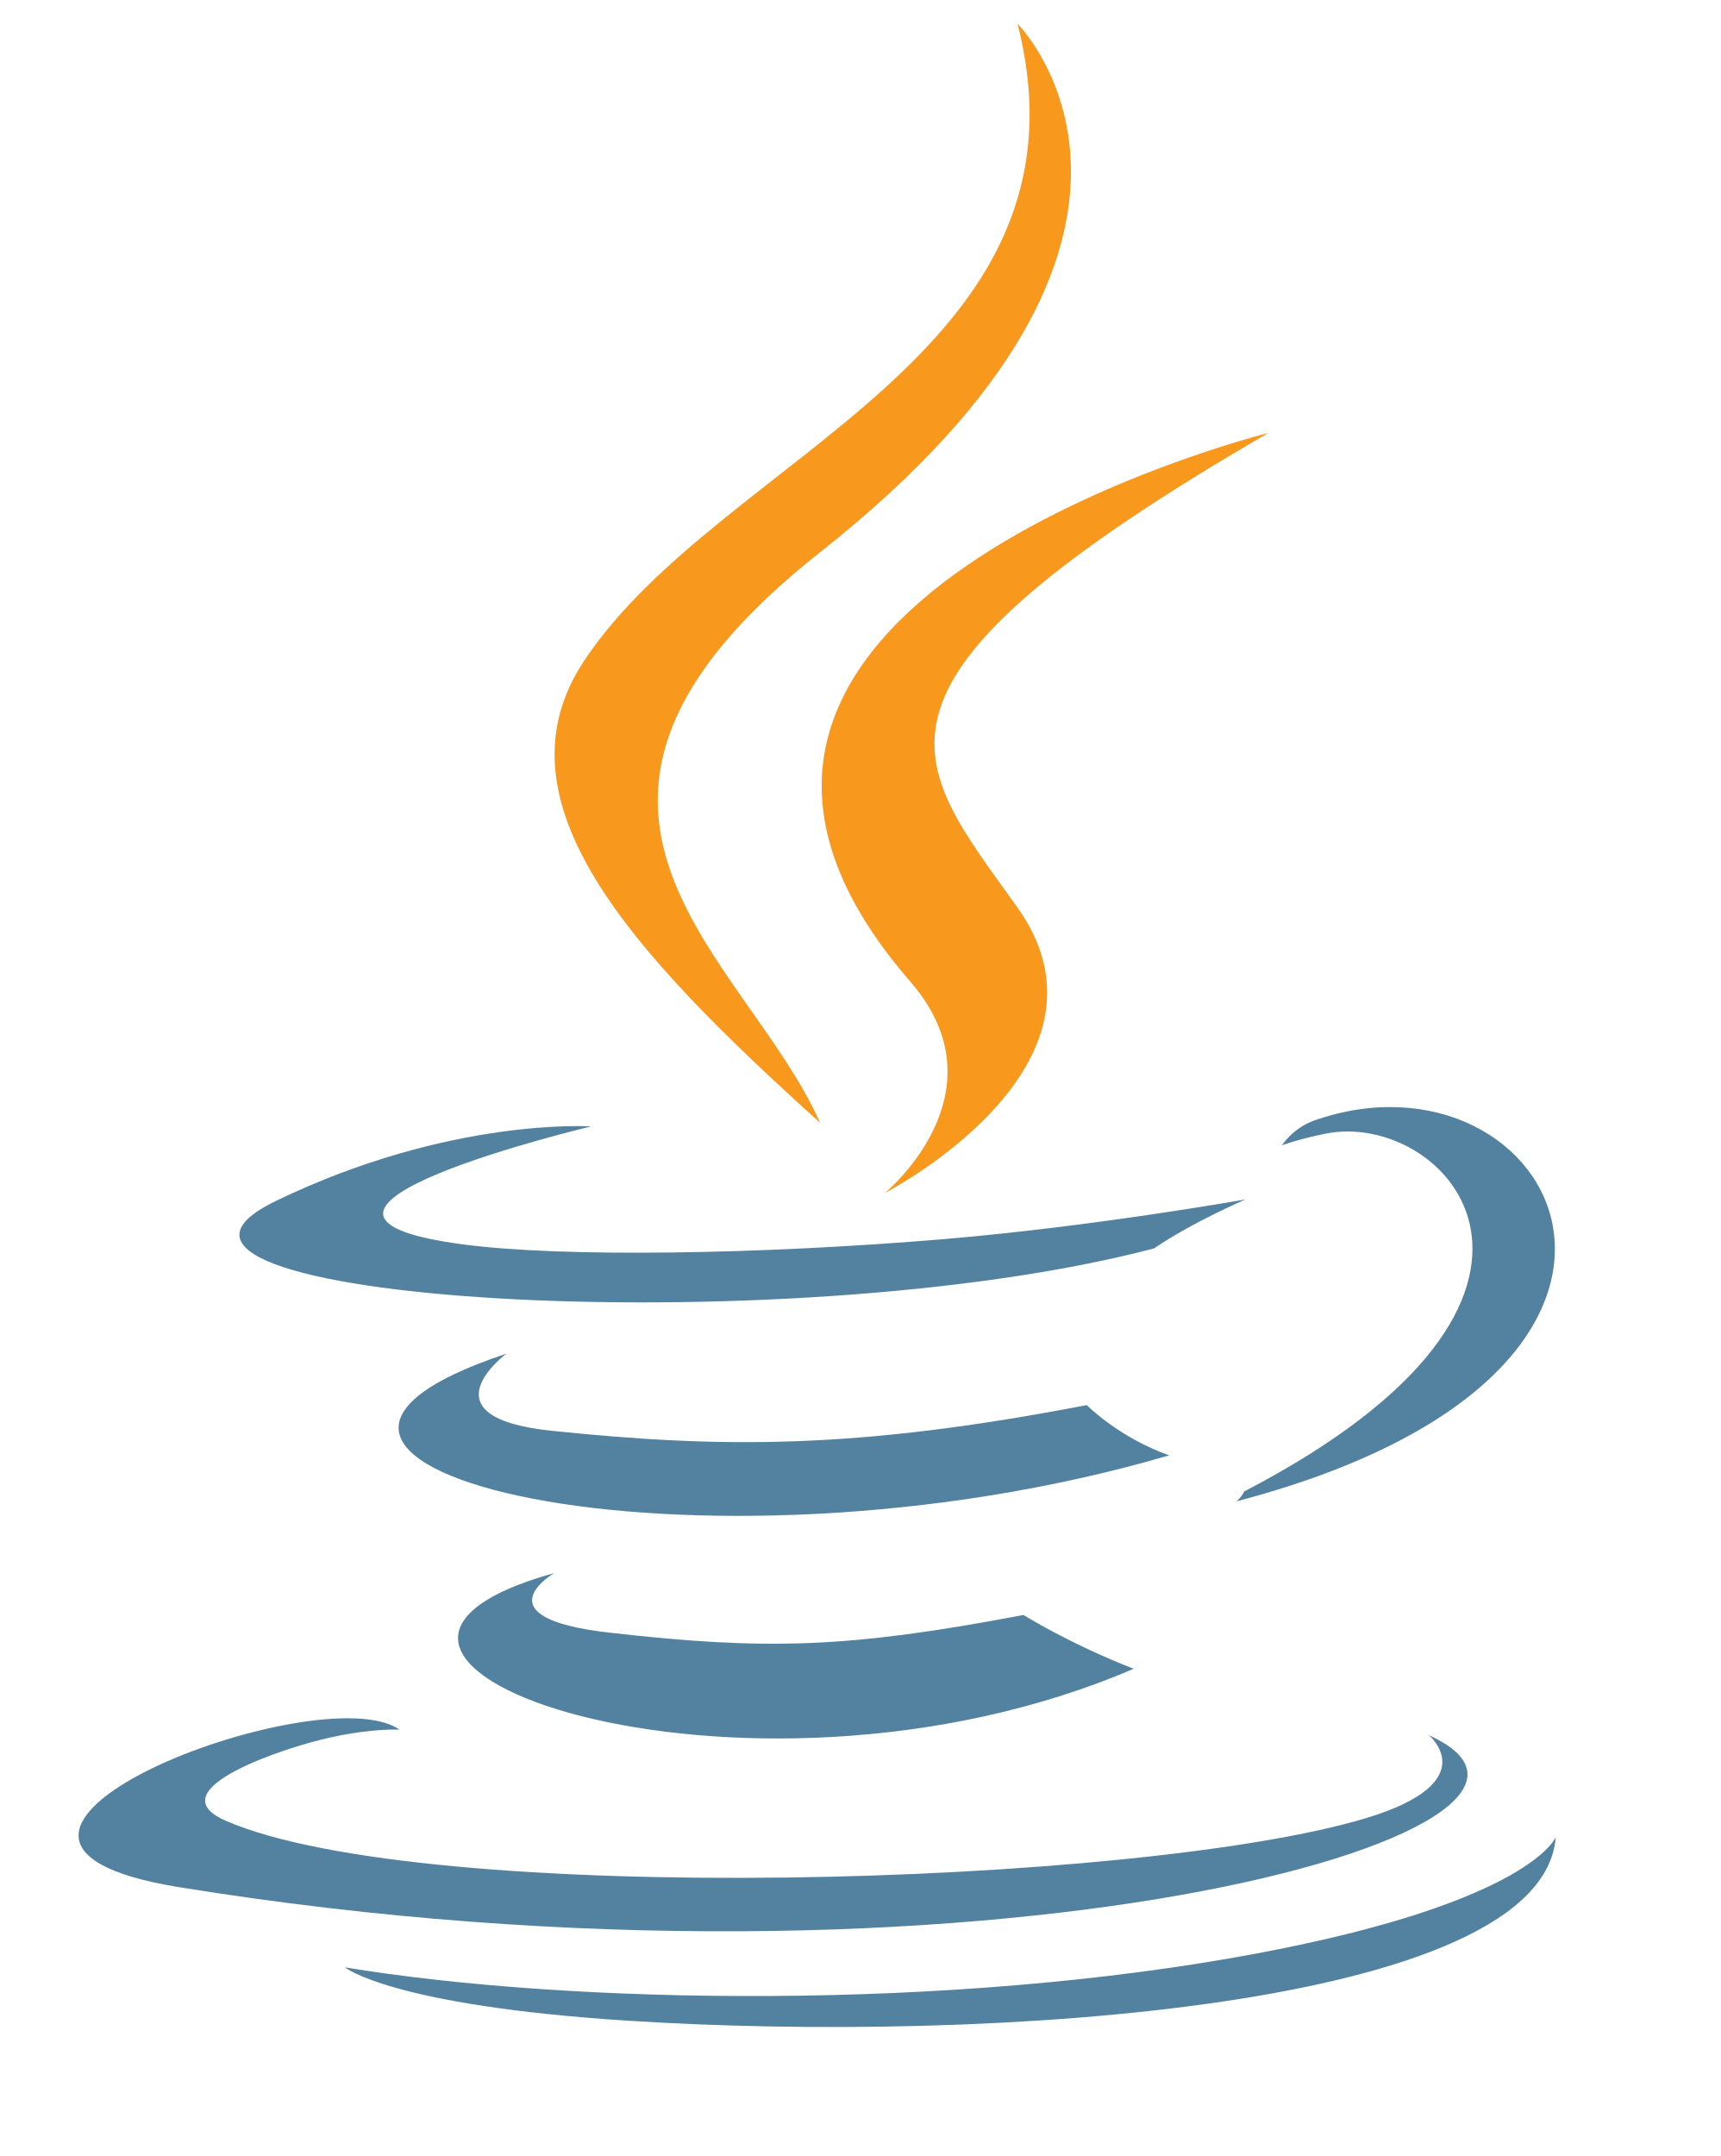
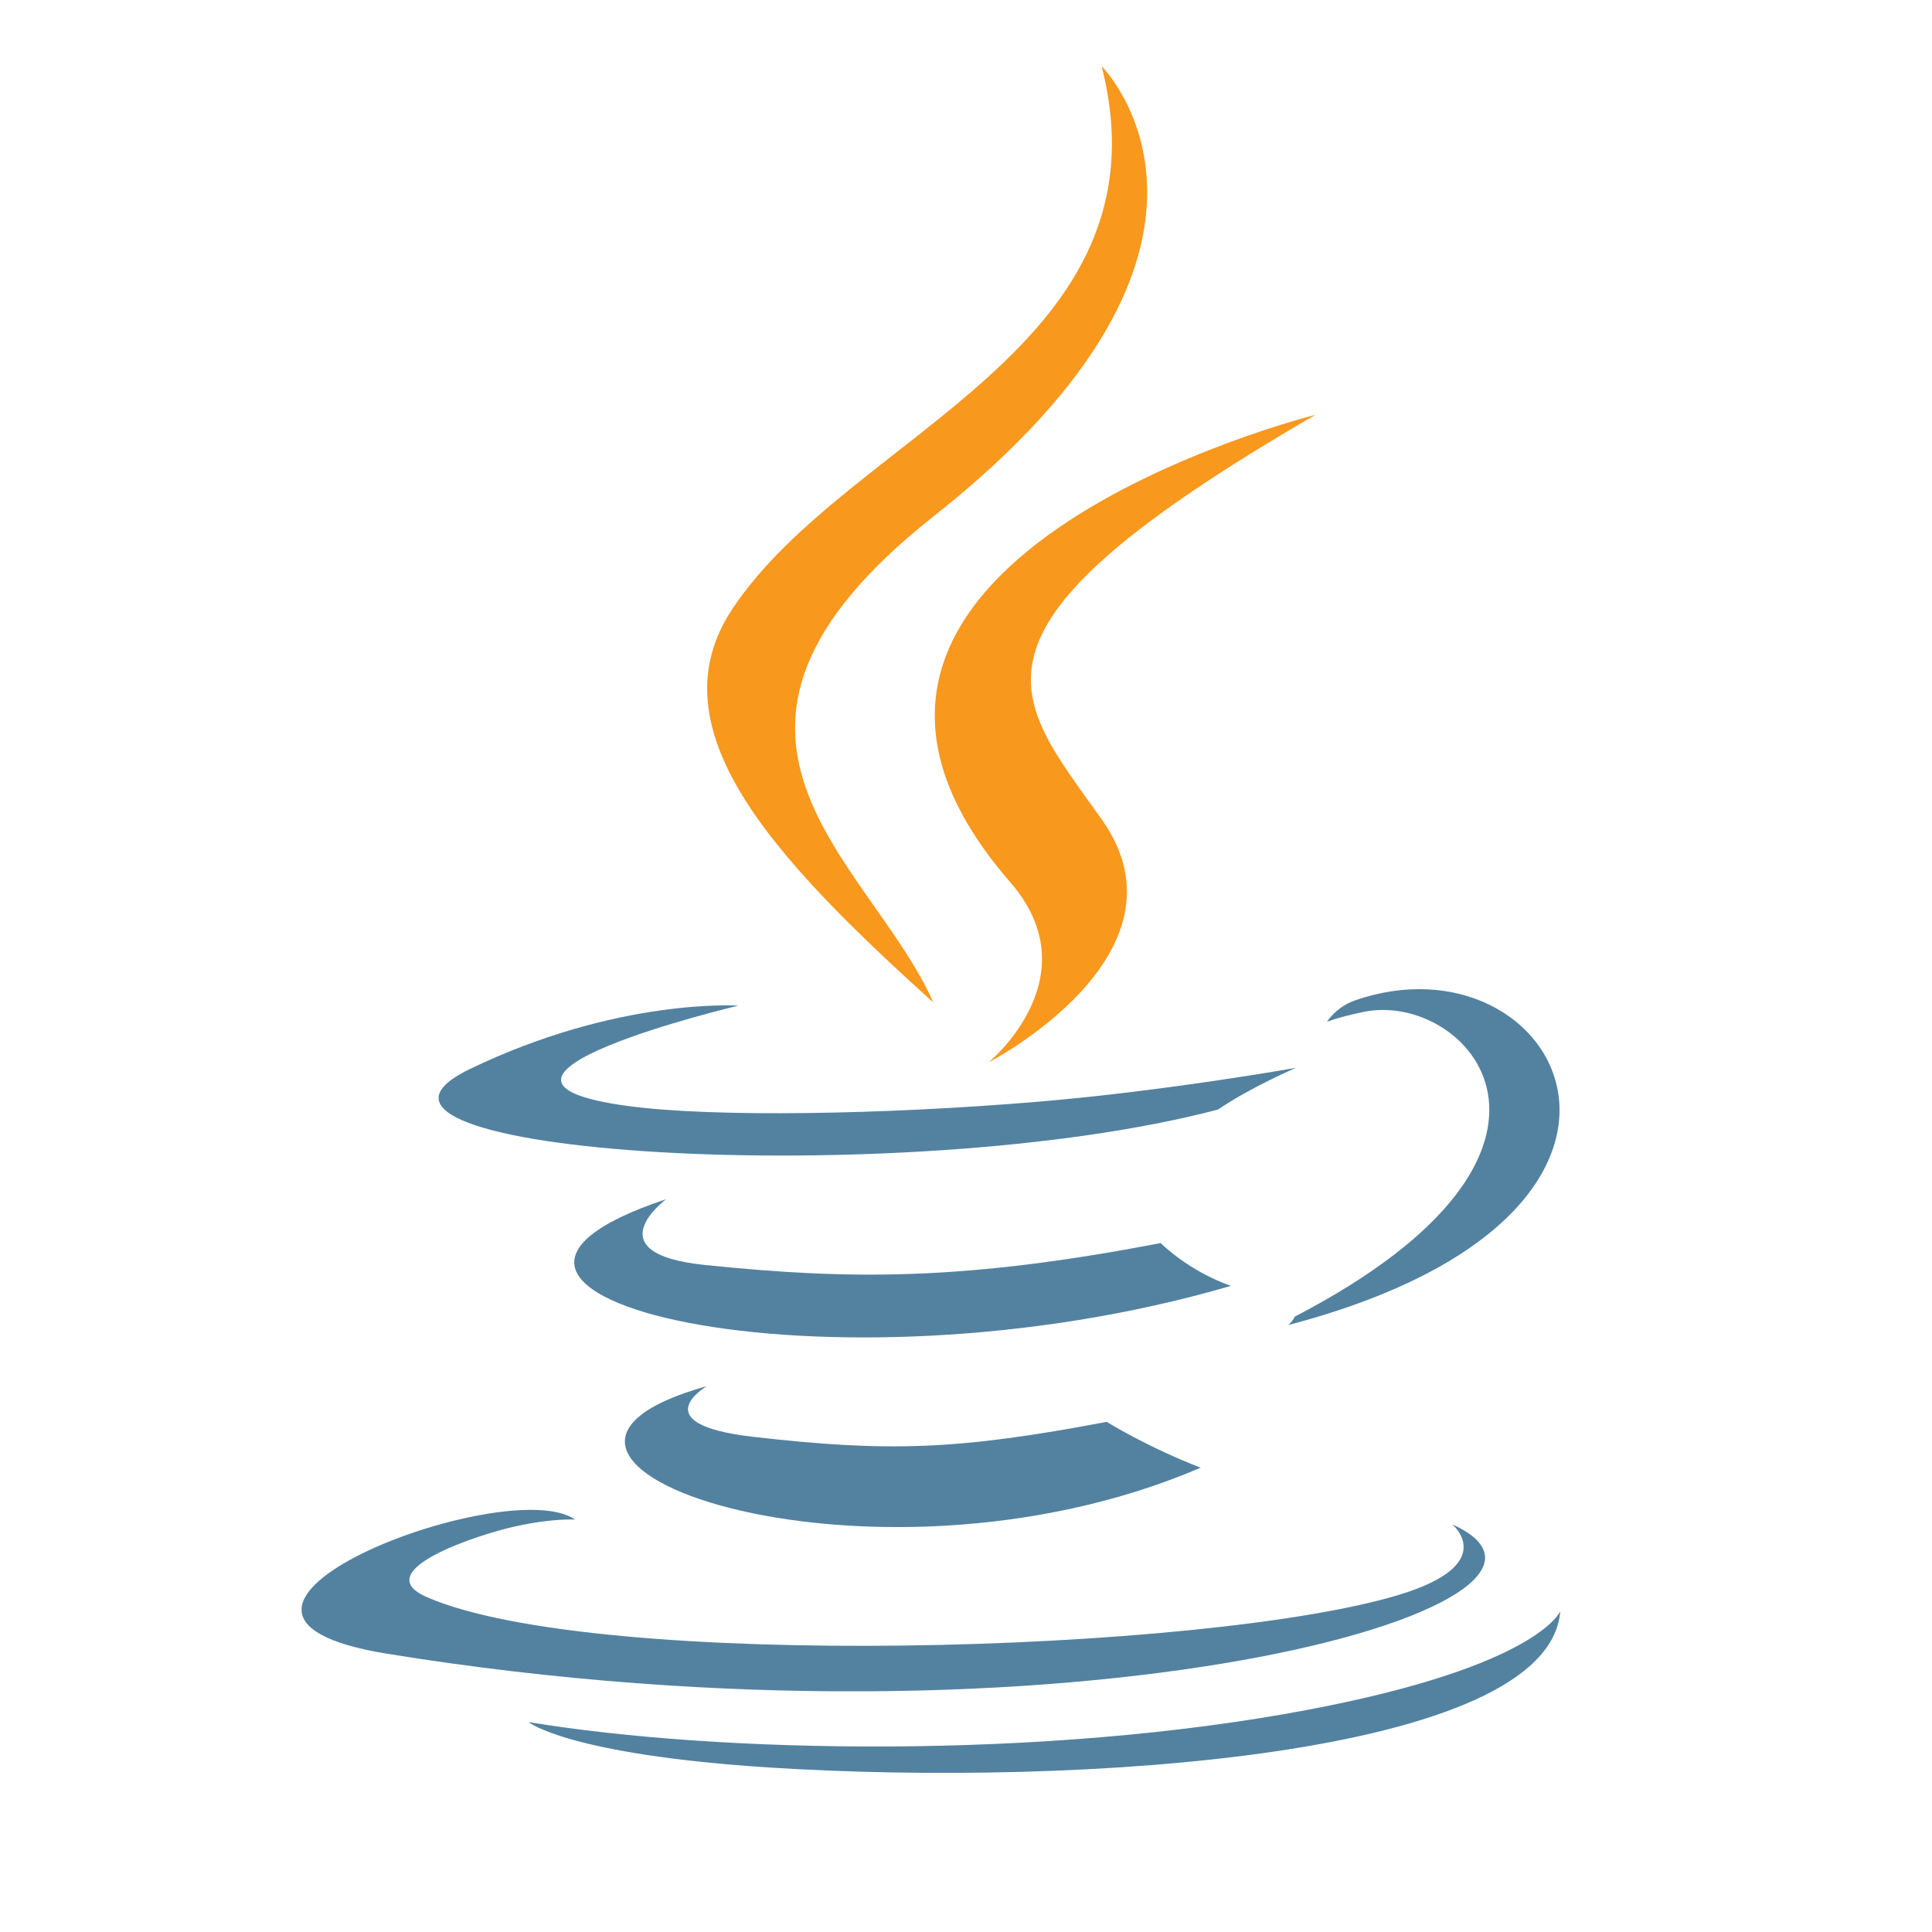
- <svg xmlns="http://www.w3.org/2000/svg" xml:space="preserve" style="max-height: 500px" viewBox="0 0 318.681 399.3" y="0px" x="0px" id="Layer_1" version="1.1" width="318.681" height="399.3">
-   <path d="M285.104,430.945h-2.038v-1.14h5.486v1.14h-2.024v5.688h-1.424V430.945z M296.046,431.242h-0.032   l-2.019,5.392h-0.924l-2.006-5.392h-0.025v5.392h-1.342v-6.828h1.975l1.86,4.835l1.854-4.835h1.968v6.828h-1.31V431.242z" style="fill:#5382A1;" />
+ <svg xmlns="http://www.w3.org/2000/svg" xml:space="preserve" style="max-height: 600px" viewBox="-51 -10 420 420" y="0px" x="0px" id="Layer_1" version="1.1" width="600" height="600">
  <path d="M102.681,291.324c0,0-14.178,8.245,10.09,11.035c29.4,3.354,44.426,2.873,76.825-3.259   c0,0,8.518,5.341,20.414,9.967C137.38,340.195,45.634,307.264,102.681,291.324" style="fill:#5382A1;" />
  <path d="M93.806,250.704c0,0-15.902,11.771,8.384,14.283c31.406,3.24,56.208,3.505,99.125-4.759   c0,0,5.936,6.018,15.27,9.309C128.771,295.215,30.962,271.562,93.806,250.704" style="fill:#5382A1;" />
  <path d="M168.625,181.799c17.896,20.604-4.702,39.145-4.702,39.145s45.441-23.458,24.572-52.833   c-19.491-27.394-34.438-41.005,46.479-87.934C234.974,80.177,107.961,111.899,168.625,181.799" style="fill:#F8981D;" />
  <path d="M264.684,321.369c0,0,10.492,8.645-11.555,15.333c-41.923,12.7-174.488,16.535-211.314,0.506   c-13.238-5.759,11.587-13.751,19.396-15.428c8.144-1.766,12.798-1.437,12.798-1.437c-14.722-10.371-95.157,20.364-40.857,29.166   C181.236,373.524,303.095,338.695,264.684,321.369" style="fill:#5382A1;" />
  <path d="M109.499,208.617c0,0-67.431,16.016-23.879,21.832c18.389,2.462,55.047,1.905,89.193-0.956   c27.906-2.354,55.927-7.359,55.927-7.359s-9.84,4.214-16.959,9.075c-68.475,18.009-200.756,9.631-162.674-8.79   C83.313,206.851,109.499,208.617,109.499,208.617" style="fill:#5382A1;" />
  <path d="M230.462,276.231c69.608-36.171,37.424-70.931,14.96-66.248c-5.506,1.146-7.961,2.139-7.961,2.139   s2.044-3.202,5.948-4.588c44.441-15.624,78.619,46.081-14.346,70.52C229.063,278.055,230.14,277.092,230.462,276.231" style="fill:#5382A1;" />
  <path d="M188.495,4.399c0,0,38.55,38.563-36.563,97.862c-60.233,47.568-13.735,74.69-0.025,105.678   c-35.159-31.722-60.961-59.647-43.651-85.637C133.663,84.151,204.049,65.654,188.495,4.399" style="fill:#F8981D;" />
  <path d="M116.339,374.246c66.815,4.277,169.417-2.373,171.847-33.988c0,0-4.671,11.985-55.219,21.503   c-57.028,10.732-127.364,9.479-169.081,2.601C63.887,364.361,72.426,371.43,116.339,374.246" style="fill:#5382A1;" />
-   <path d="M105.389,495.048c-6.303,5.467-12.96,8.536-18.934,8.536c-8.527,0-13.134-5.113-13.134-13.314   c0-8.871,4.936-15.357,24.739-15.357h7.328V495.048 M122.781,514.671v-60.742c0-15.517-8.85-25.756-30.188-25.756   c-12.457,0-23.369,3.076-32.238,6.999l2.56,10.752c6.983-2.563,16.022-4.949,24.894-4.949c12.292,0,17.58,4.949,17.58,15.181v7.677   h-6.135c-29.865,0-43.337,11.593-43.337,28.994c0,15.017,8.878,23.553,25.594,23.553c10.745,0,18.766-4.436,26.264-10.928   l1.361,9.22H122.781z" style="fill:#5382A1;" />
-   <path d="M180.825,514.671h-21.692l-26.106-84.96h18.943l16.199,52.2l3.601,15.699   c8.195-22.698,13.991-45.726,16.89-67.899h18.427C202.15,457.688,193.266,488.396,180.825,514.671" style="fill:#5382A1;" />
-   <path d="M264.038,495.048c-6.315,5.467-12.984,8.536-18.958,8.536c-8.512,0-13.131-5.113-13.131-13.314   c0-8.871,4.948-15.357,24.749-15.357h7.34V495.048 M281.428,514.671v-60.742c0-15.517-8.872-25.756-30.185-25.756   c-12.466,0-23.382,3.076-32.247,6.999l2.556,10.752c6.986-2.563,16.042-4.949,24.907-4.949c12.283,0,17.579,4.949,17.579,15.181   v7.677h-6.145c-29.874,0-43.34,11.593-43.34,28.994c0,15.017,8.871,23.553,25.584,23.553c10.751,0,18.769-4.436,26.28-10.928   l1.366,9.22H281.428z" style="fill:#5382A1;" />
-   <path d="M36.847,529.099c-4.958,7.239-12.966,12.966-21.733,16.206l-8.587-10.105   c6.673-3.424,12.396-8.954,15.055-14.105c2.3-4.581,3.252-10.485,3.252-24.604v-96.995h18.478v95.666   C43.311,514.038,41.802,521.663,36.847,529.099" style="fill:#5382A1;" />
</svg>
